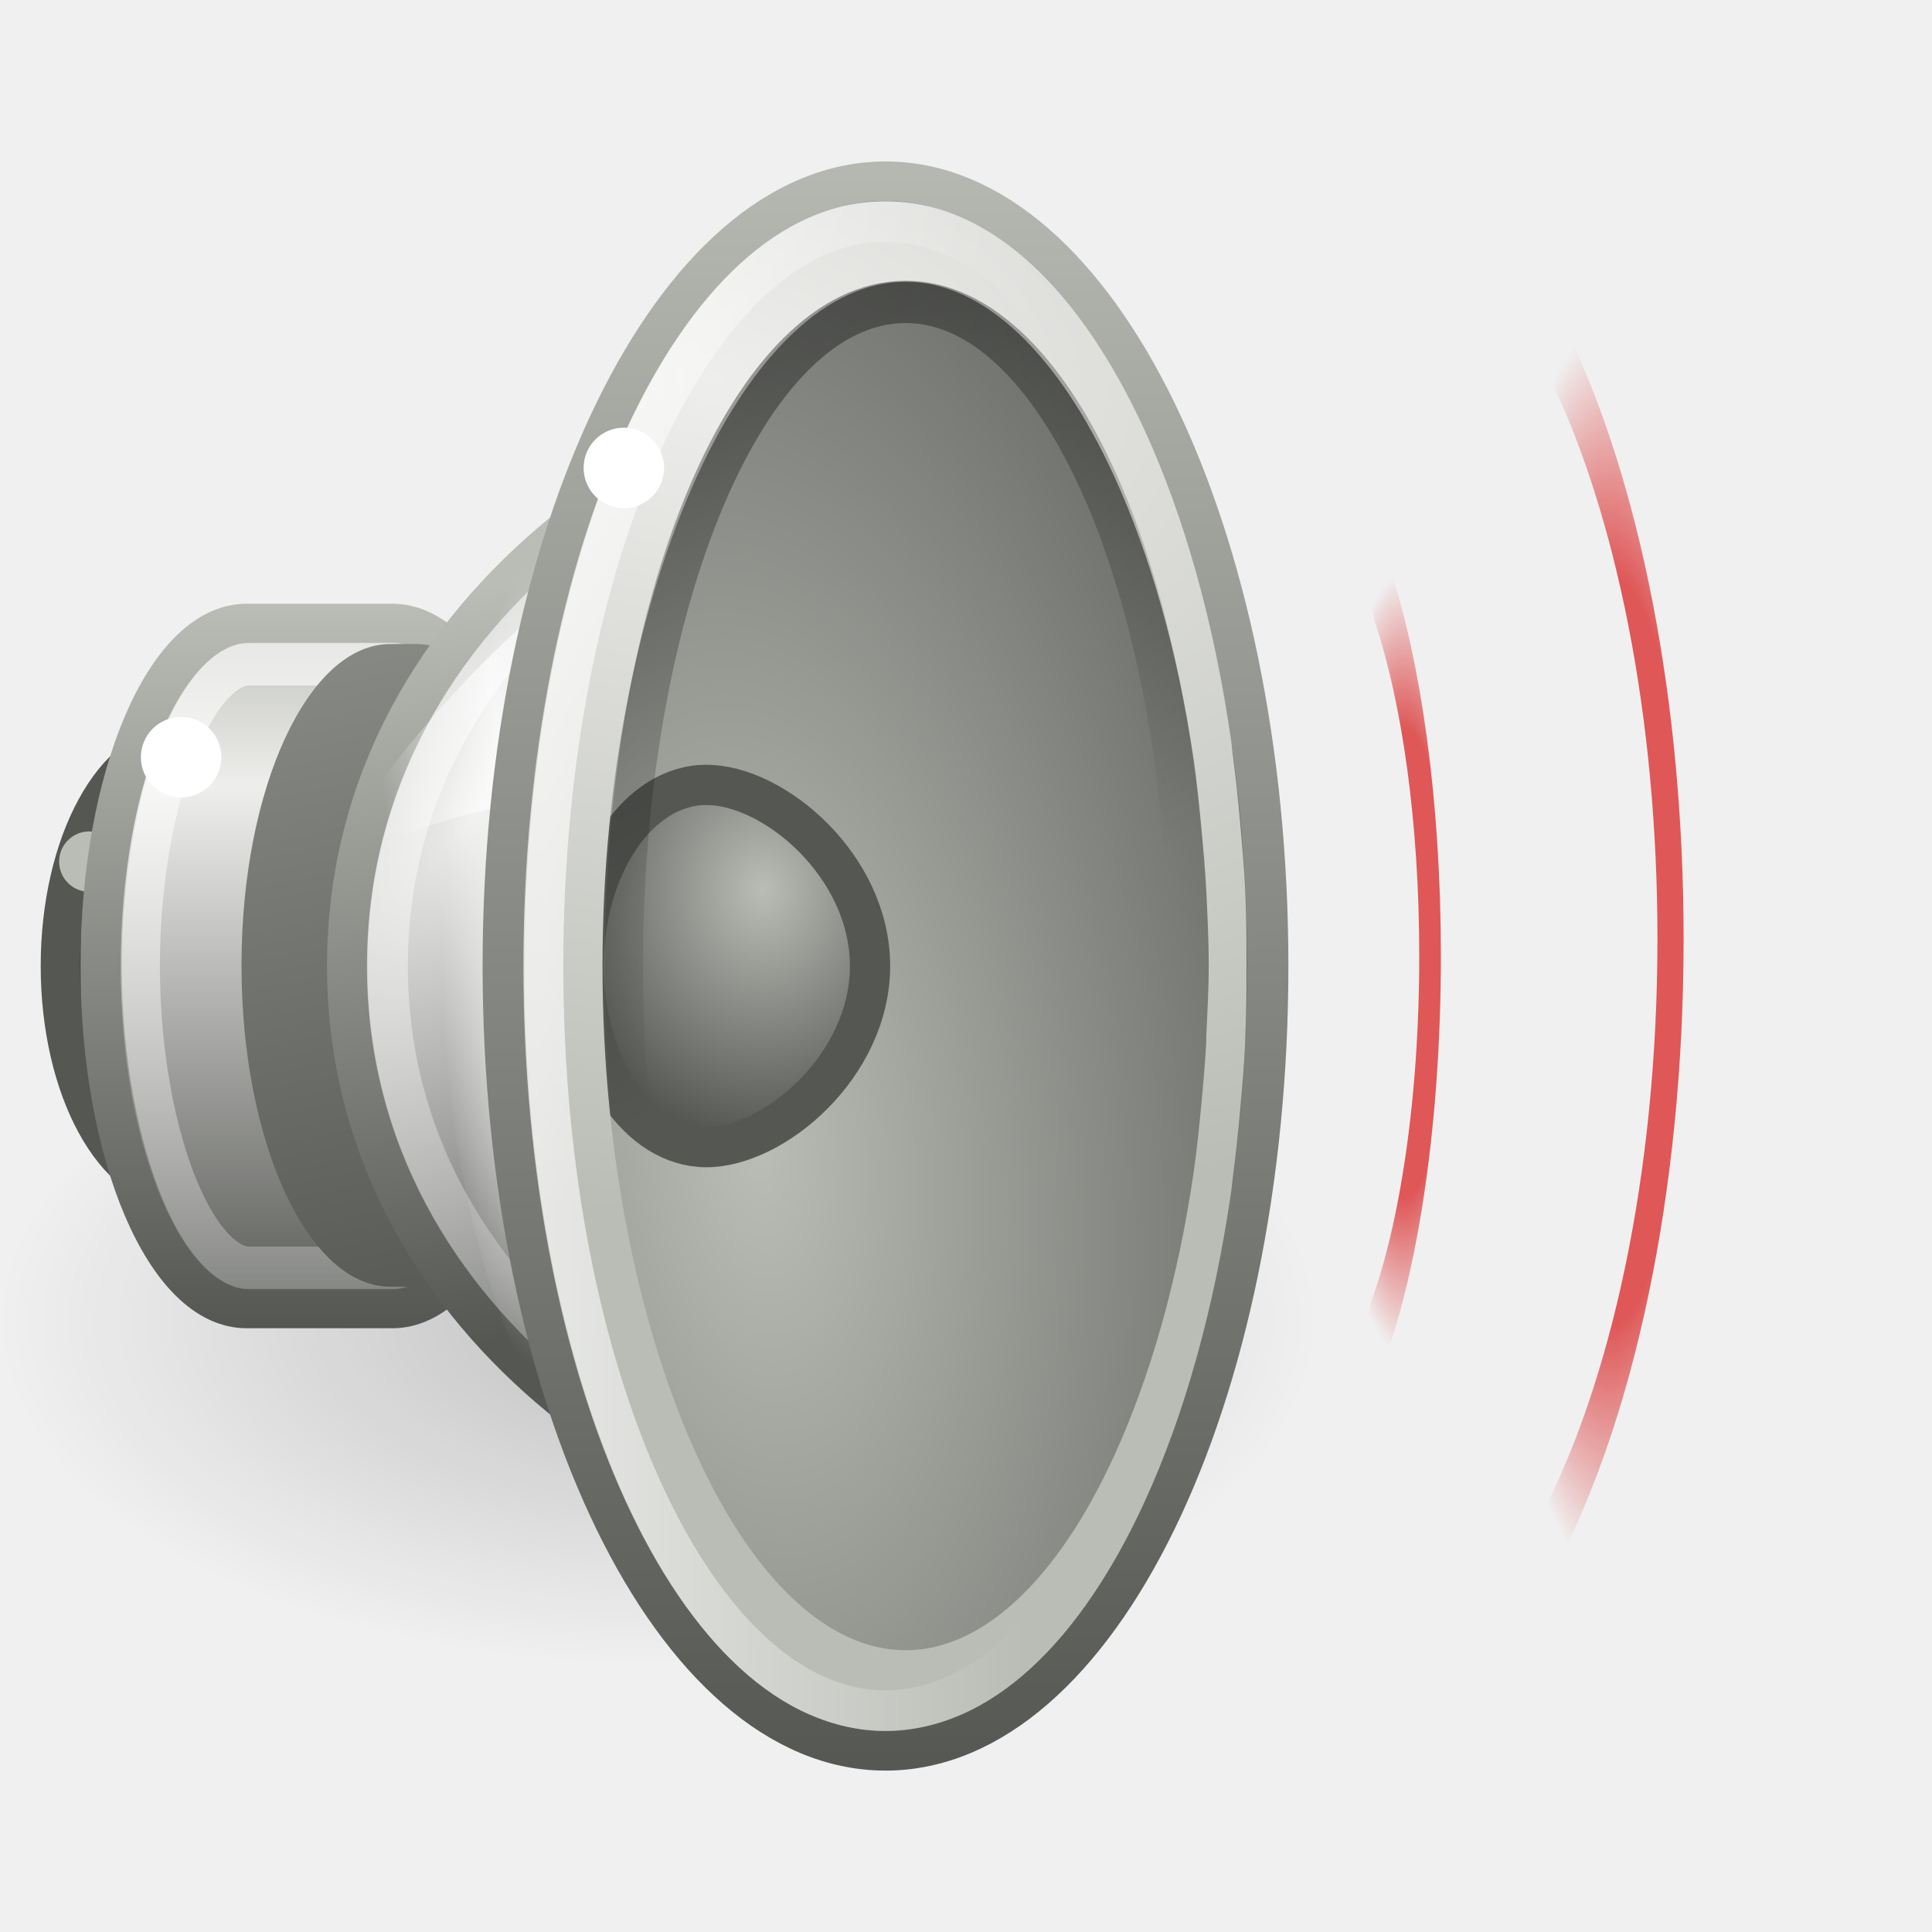
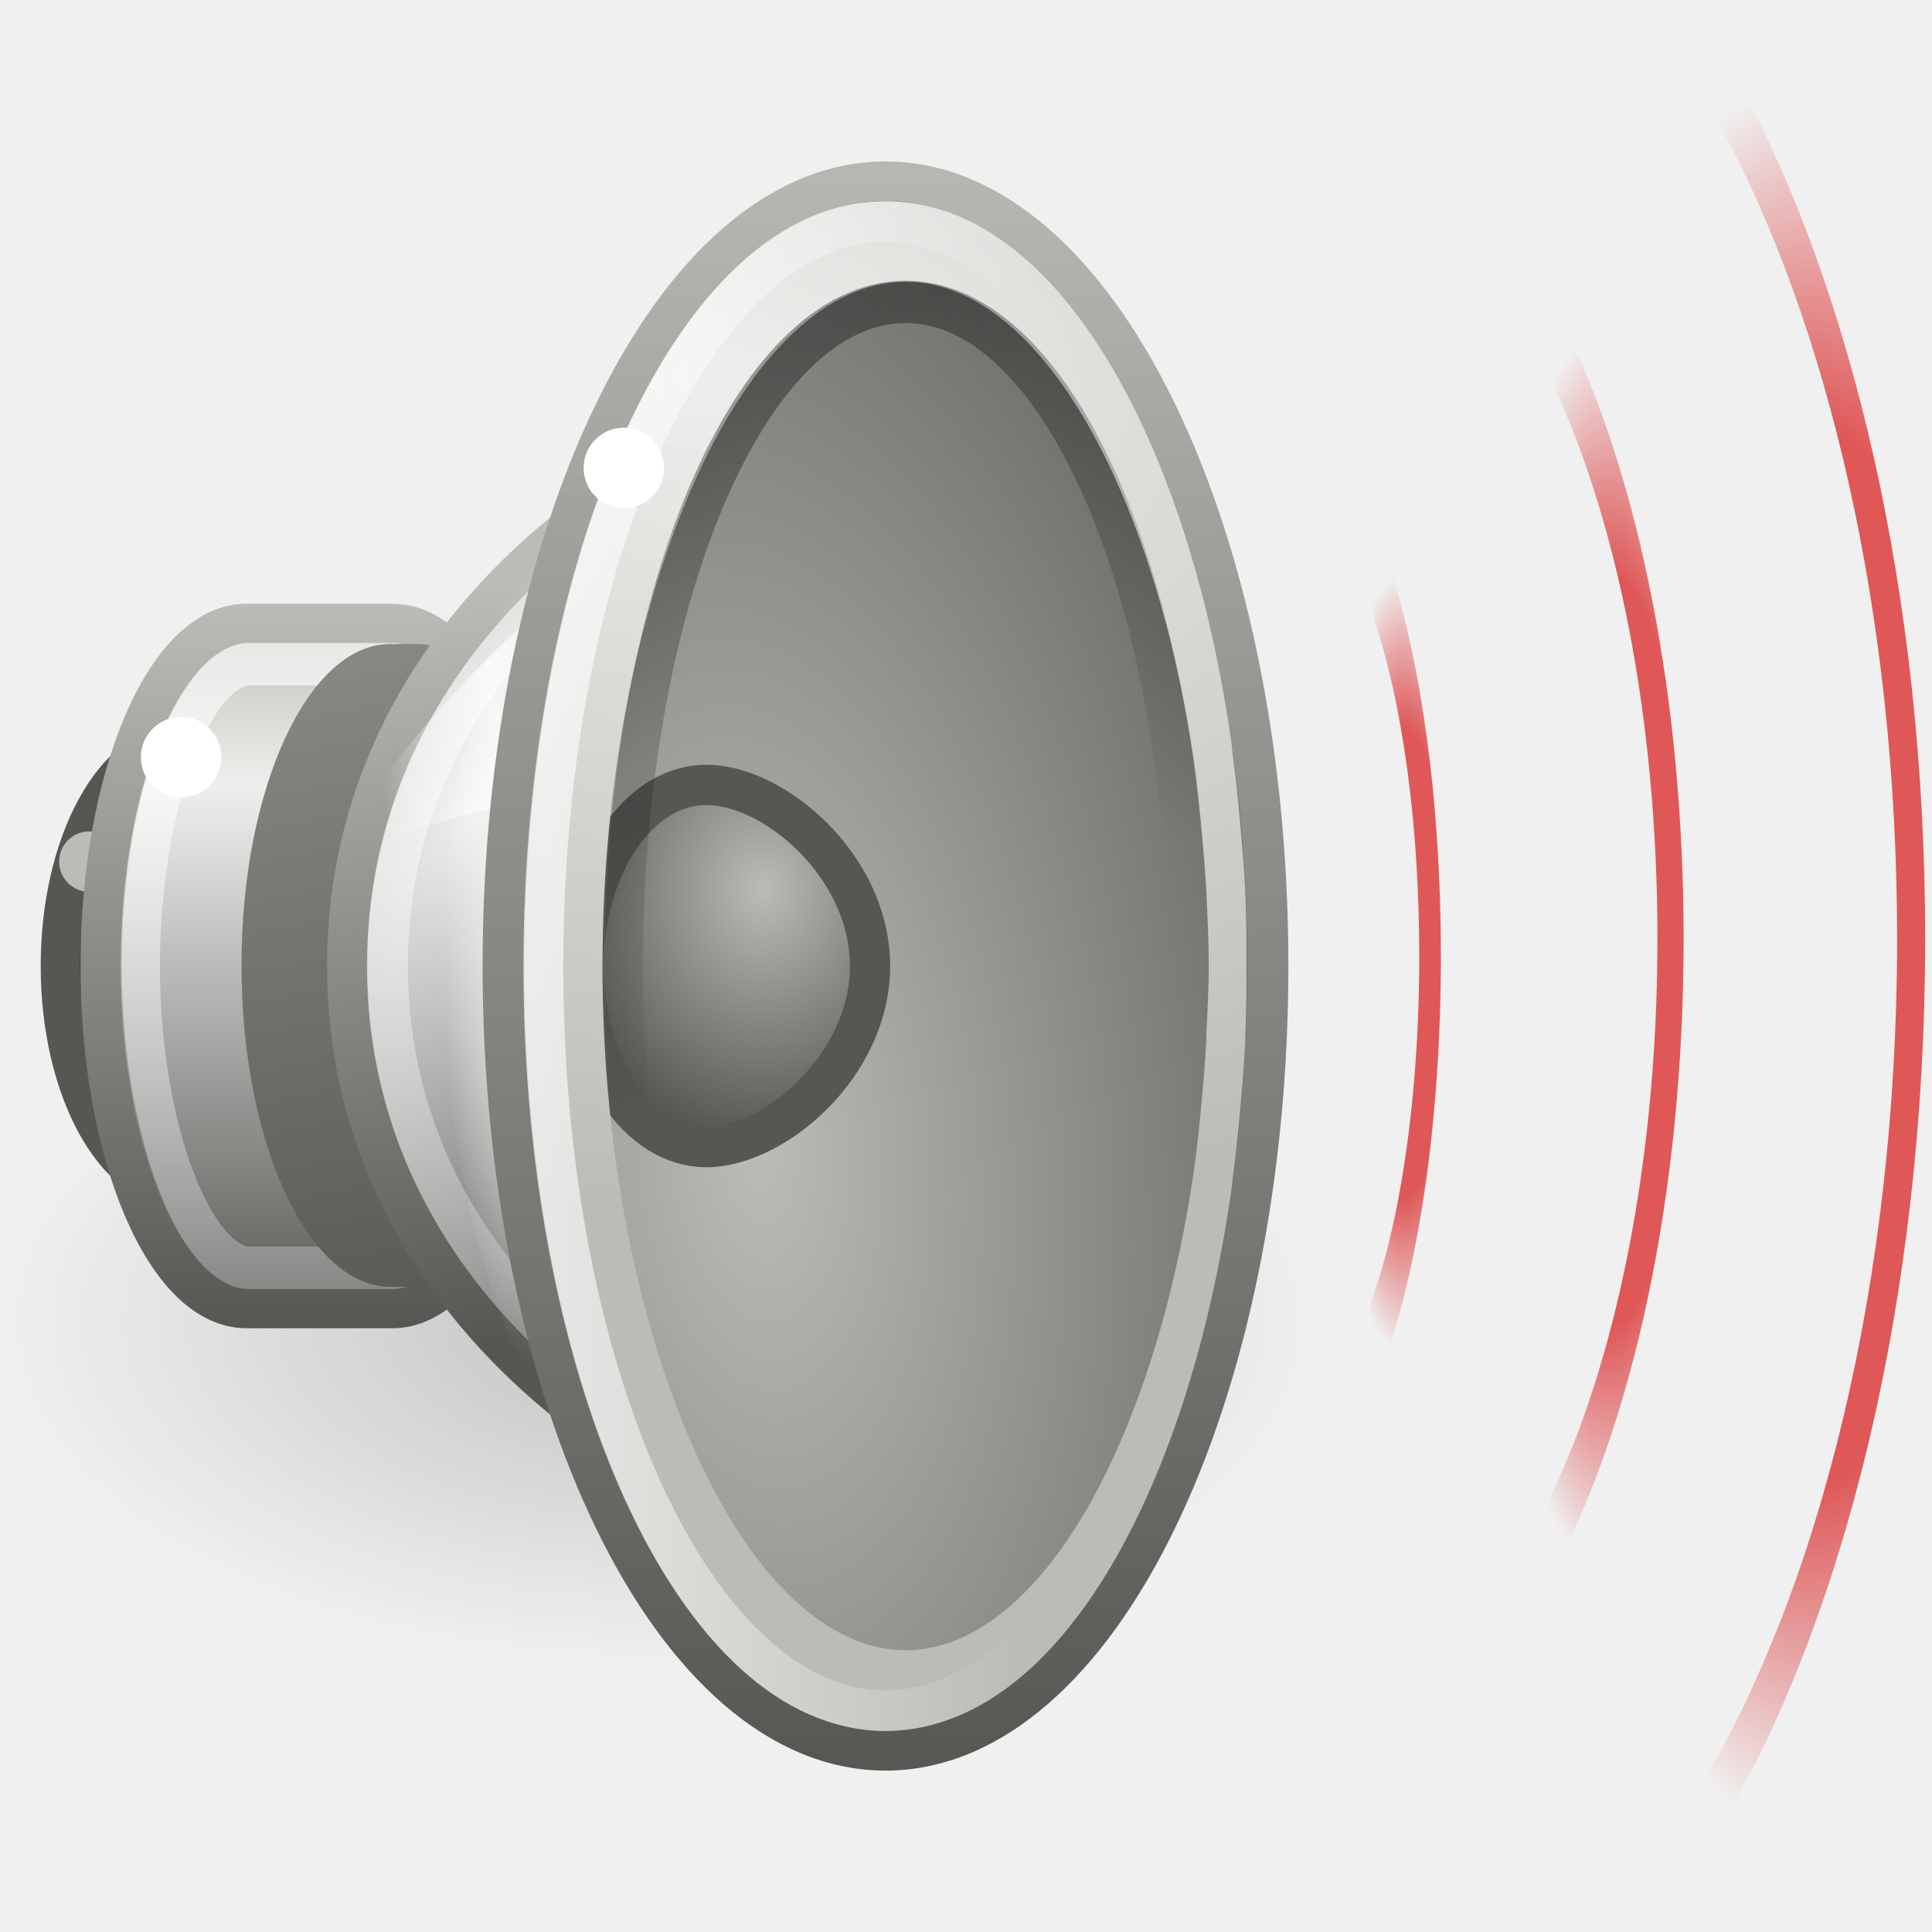
- <svg xmlns="http://www.w3.org/2000/svg" xmlns:xlink="http://www.w3.org/1999/xlink" width="48px" height="48px" id="svg7494">
+ <svg xmlns="http://www.w3.org/2000/svg" xmlns:xlink="http://www.w3.org/1999/xlink" width="48px" height="48px" id="svg7494" version="1.1">
  <defs id="defs7496">
+     <linearGradient id="linearGradient8659">
+       <stop id="stop8661" offset="0" style="stop-color:#df5757;stop-opacity:1" />
+       <stop style="stop-color:#df5757;stop-opacity:1" offset="0.6" id="stop8663" />
+       <stop id="stop8665" offset="1" style="stop-color:#df5757;stop-opacity:0" />
+     </linearGradient>
    <linearGradient id="linearGradient7277">
      <stop id="stop7279" offset="0" style="stop-color:#df5757;stop-opacity:1" />
      <stop style="stop-color:#df5757;stop-opacity:1" offset="0.6" id="stop7281" />
      <stop id="stop7283" offset="1" style="stop-color:#df5757;stop-opacity:0" />
    </linearGradient>
    <radialGradient xlink:href="#linearGradient7277" id="radialGradient6984" cx="60.641" cy="22.656" fx="60.641" fy="22.656" r="2.619" gradientTransform="matrix(2.145453,0,0,3.019163,-69.461,-45.74667)" gradientUnits="userSpaceOnUse" />
    <linearGradient id="linearGradient7269">
      <stop id="stop7271" offset="0" style="stop-color:#df5757;stop-opacity:1" />
      <stop style="stop-color:#df5757;stop-opacity:1" offset="0.6" id="stop7273" />
      <stop id="stop7275" offset="1" style="stop-color:#df5757;stop-opacity:0" />
    </linearGradient>
    <radialGradient xlink:href="#linearGradient7269" id="radialGradient6976" cx="70.531" cy="22.734" fx="70.531" fy="22.734" r="3.598" gradientTransform="matrix(1.808712,0,0,3.523427,-57.03945,-57.36854)" gradientUnits="userSpaceOnUse" />
    <linearGradient id="linearGradient6700">
      <stop style="stop-color:#ffffff;stop-opacity:1;" offset="0" id="stop6702" />
      <stop style="stop-color:#ffffff;stop-opacity:0;" offset="1" id="stop6704" />
    </linearGradient>
    <linearGradient xlink:href="#linearGradient6700" id="linearGradient6706" x1="17.5" y1="25.587" x2="28.555" y2="25.699" gradientUnits="userSpaceOnUse" />
    <linearGradient id="linearGradient6628">
      <stop style="stop-color:#000000;stop-opacity:1;" offset="0" id="stop6630" />
      <stop style="stop-color:#000000;stop-opacity:0;" offset="1" id="stop6632" />
    </linearGradient>
    <linearGradient xlink:href="#linearGradient6628" id="linearGradient6634" x1="23.238" y1="12.159" x2="29.893" y2="26.354" gradientUnits="userSpaceOnUse" />
    <linearGradient id="linearGradient6607">
      <stop style="stop-color:#eeeeec;stop-opacity:1" offset="0" id="stop6609" />
      <stop style="stop-color:#babdb6;stop-opacity:1" offset="1" id="stop6611" />
    </linearGradient>
    <radialGradient xlink:href="#linearGradient6607" id="radialGradient6625" gradientUnits="userSpaceOnUse" gradientTransform="matrix(3.98663,0.1169977,0,-2.530036,-104.627,112.7434)" cx="30.685" cy="42.261" fx="30.685" fy="42.261" r="8.228" />
    <linearGradient id="linearGradient6589">
      <stop style="stop-color:#babdb6;stop-opacity:1" offset="0" id="stop6591" />
      <stop style="stop-color:#555753;stop-opacity:1" offset="1" id="stop6593" />
    </linearGradient>
    <radialGradient xlink:href="#linearGradient6589" id="radialGradient6603" cx="20.884" cy="20.434" fx="20.884" fy="20.434" r="4" gradientTransform="matrix(1.309394,0,0,1.560493,-8.388851,-9.784483)" gradientUnits="userSpaceOnUse" />
    <linearGradient id="linearGradient6643">
      <stop style="stop-color:#555753;stop-opacity:1" offset="0" id="stop6645" />
      <stop style="stop-color:#d3d7cf;stop-opacity:1" offset="1" id="stop6647" />
    </linearGradient>
    <linearGradient xlink:href="#linearGradient6643" id="linearGradient6801" gradientUnits="userSpaceOnUse" x1="33.431" y1="45.052" x2="33.431" y2="0.31" />
    <linearGradient id="linearGradient6667">
      <stop id="stop6669" offset="0" style="stop-color:#babdb6;stop-opacity:1" />
      <stop id="stop6671" offset="1" style="stop-color:#555753;stop-opacity:1" />
    </linearGradient>
    <radialGradient xlink:href="#linearGradient6667" id="radialGradient6595" cx="23.165" cy="30.233" fx="23.165" fy="30.233" r="8.189" gradientTransform="matrix(1.734627,-0.1698771,0.327755,3.617523,-27.42934,-73.69679)" gradientUnits="userSpaceOnUse" />
    <linearGradient id="linearGradient6573">
      <stop style="stop-color:#ffffff;stop-opacity:1;" offset="0" id="stop6575" />
      <stop style="stop-color:#ffffff;stop-opacity:0;" offset="1" id="stop6577" />
    </linearGradient>
    <linearGradient xlink:href="#linearGradient6573" id="linearGradient6579" x1="12.198" y1="9.26" x2="12.198" y2="47.497" gradientUnits="userSpaceOnUse" />
    <linearGradient id="linearGradient6379">
      <stop style="stop-color:white;stop-opacity:0;" offset="0" id="stop6381" />
      <stop id="stop21606" offset="0.5" style="stop-color:white;stop-opacity:1;" />
      <stop style="stop-color:white;stop-opacity:0;" offset="1" id="stop6383" />
    </linearGradient>
    <linearGradient xlink:href="#linearGradient6379" id="linearGradient6641" gradientUnits="userSpaceOnUse" x1="20.226" y1="20.334" x2="11.438" y2="21.75" gradientTransform="matrix(0.6666667,0,0,1,1.999787,-1)" />
    <linearGradient id="linearGradient6651">
      <stop style="stop-color:#ffffff;stop-opacity:1;" offset="0" id="stop6653" />
      <stop style="stop-color:#ffffff;stop-opacity:0;" offset="1" id="stop6655" />
    </linearGradient>
    <radialGradient xlink:href="#linearGradient6651" id="radialGradient6657" cx="23.987" cy="27.053" fx="23.987" fy="27.053" r="7.75" gradientTransform="matrix(-0.2432942,0,0,-1.254313,25.2214,61.87064)" gradientUnits="userSpaceOnUse" />
    <linearGradient id="linearGradient6627">
      <stop style="stop-color:#555753;stop-opacity:1" offset="0" id="stop6629" />
      <stop style="stop-color:#babdb6;stop-opacity:1" offset="1" id="stop6631" />
    </linearGradient>
    <linearGradient xlink:href="#linearGradient6627" id="linearGradient6545" x1="7.75" y1="33.047" x2="4.643" y2="12.064" gradientUnits="userSpaceOnUse" gradientTransform="matrix(0.9114584,0,0,0.8787879,2.700308,4.666654)" />
    <linearGradient id="linearGradient6633">
      <stop id="stop6635" offset="0" style="stop-color:#eeeeec;stop-opacity:1;" />
      <stop id="stop6637" offset="1" style="stop-color:#61635f;stop-opacity:1" />
    </linearGradient>
    <radialGradient xlink:href="#linearGradient6633" id="radialGradient6553" cx="9.32" cy="18.817" fx="9.32" fy="18.817" r="12.5" gradientTransform="matrix(0.7132478,0.5221478,-0.9280778,1.178489,22.51693,-6.7083)" gradientUnits="userSpaceOnUse" />
    <linearGradient id="linearGradient6546">
      <stop style="stop-color:#555753;stop-opacity:1;" offset="0" id="stop6548" />
      <stop style="stop-color:#888a85;stop-opacity:1" offset="1" id="stop6550" />
    </linearGradient>
    <linearGradient xlink:href="#linearGradient6546" id="linearGradient6558" gradientUnits="userSpaceOnUse" x1="80.693" y1="31.561" x2="77.125" y2="14" gradientTransform="translate(-70.00021,2)" />
    <linearGradient id="linearGradient6531">
      <stop style="stop-color:#ffffff;stop-opacity:1;" offset="0" id="stop6533" />
      <stop style="stop-color:#ffffff;stop-opacity:0;" offset="1" id="stop6535" />
    </linearGradient>
    <linearGradient xlink:href="#linearGradient6531" id="linearGradient6537" x1="3.845" y1="15.561" x2="3.845" y2="39.884" gradientUnits="userSpaceOnUse" />
    <linearGradient id="linearGradient5533">
      <stop style="stop-color:#555753;stop-opacity:1" offset="0" id="stop5535" />
      <stop style="stop-color:#babdb6;stop-opacity:1" offset="1" id="stop5537" />
    </linearGradient>
    <linearGradient xlink:href="#linearGradient5533" id="linearGradient5547" gradientUnits="userSpaceOnUse" x1="80.062" y1="14" x2="80.062" y2="-4.009" gradientTransform="matrix(0.90625,0,0,1,-65.92209,19)" />
    <linearGradient id="linearGradient2793">
      <stop style="stop-color:#babdb6;stop-opacity:1;" offset="0" id="stop2795" />
      <stop id="stop2801" offset="0.253" style="stop-color:#eeeeec;stop-opacity:1;" />
      <stop style="stop-color:#555753;stop-opacity:1" offset="1" id="stop2797" />
    </linearGradient>
    <linearGradient xlink:href="#linearGradient2793" id="linearGradient5545" gradientUnits="userSpaceOnUse" x1="78.5" y1="-4.007" x2="78.5" y2="14.001" gradientTransform="matrix(0.90625,0,0,1,-65.92209,19)" />
    <linearGradient id="linearGradient17123">
      <stop style="stop-color:black;stop-opacity:1;" offset="0" id="stop17125" />
      <stop style="stop-color:black;stop-opacity:0;" offset="1" id="stop17127" />
    </linearGradient>
    <radialGradient xlink:href="#linearGradient17123" id="radialGradient7118" gradientUnits="userSpaceOnUse" gradientTransform="matrix(1,0,0,0.330579,0,24.67693)" cx="11.402" cy="36.863" fx="11.402" fy="36.863" r="10.695" />
+     <radialGradient xlink:href="#linearGradient6958" id="radialGradient6964" cx="72.496" cy="22.844" fx="72.496" fy="22.844" r="4.82" gradientTransform="matrix(2.699942,0,0,3.571388,-122.4685,-58.74013)" gradientUnits="userSpaceOnUse" />
+     <linearGradient id="linearGradient6958">
+       <stop style="stop-color:#729fcf;stop-opacity:1;" offset="0" id="stop6960" />
+       <stop id="stop6966" offset="0.6" style="stop-color:#729fcf;stop-opacity:1;" />
+       <stop style="stop-color:#729fcf;stop-opacity:0;" offset="1" id="stop6962" />
+     </linearGradient>
+     <radialGradient xlink:href="#linearGradient8659" id="radialGradient6968" gradientUnits="userSpaceOnUse" gradientTransform="matrix(2.699942,0,0,3.682843,-122.4685,-61.28619)" cx="72.496" cy="22.844" fx="72.496" fy="22.844" r="4.82" />
  </defs>
  <g id="layer1">
    <path style="opacity:0.2;fill:url(#radialGradient7118);fill-opacity:1;stroke:none;stroke-width:1;stroke-linecap:round;stroke-linejoin:round;stroke-miterlimit:4;stroke-dasharray:none;stroke-dashoffset:1.2;stroke-opacity:1;display:inline" id="path16236" d="M 22.097,36.863 A 10.695,3.536 0 1 1 0.707,36.863 A 10.695,3.536 0 1 1 22.097,36.863 z" transform="matrix(1.536591,0,0,2.419973,-1.172533,-56.38486)" />
    <path style="fill:#2e3436;fill-opacity:1;stroke:#555753;stroke-width:1.303;stroke-linecap:round;stroke-linejoin:miter;stroke-miterlimit:4;stroke-dasharray:none;stroke-dashoffset:0;stroke-opacity:1;display:inline" id="path5330" d="M 8,25 A 4,7 0 1 1 0,25 A 4,7 0 1 1 8,25 z" transform="matrix(0.75,0,0,0.7857143,1.499787,4.357156)" />
    <path style="opacity:1;fill:#babdb6;fill-opacity:1;stroke:none;stroke-width:1;stroke-linecap:round;stroke-linejoin:round;stroke-miterlimit:4;stroke-dasharray:none;stroke-dashoffset:1.2;stroke-opacity:1;display:inline" id="path6659" d="M 4.5,20.75 A 0.75,0.75 0 1 1 3,20.75 A 0.75,0.75 0 1 1 4.5,20.75 z" transform="translate(-1.531463,0.6562497)" />
    <path style="fill:url(#linearGradient5545);fill-opacity:1;stroke:url(#linearGradient5547);stroke-width:1;stroke-linecap:round;stroke-linejoin:miter;stroke-miterlimit:4;stroke-dasharray:none;stroke-dashoffset:0;stroke-opacity:1;display:inline" d="M 6.125,15.5 C 4.124,15.5 2.5,19.308 2.5,24 C 2.5,28.692 4.124,32.5 6.125,32.5 L 9.75,32.5 C 11.751,32.5 13.375,28.692 13.375,24 C 13.375,19.308 11.751,15.5 9.75,15.5 L 6.125,15.5 z" id="path2766" />
    <path style="opacity:0.6;fill:none;fill-opacity:1;stroke:url(#linearGradient6537);stroke-width:1.058;stroke-linecap:round;stroke-linejoin:miter;stroke-miterlimit:4;stroke-dasharray:none;stroke-dashoffset:0;stroke-opacity:1;display:inline" id="path5556" d="M 5.5,14.5 C 4.974,14.5 4.234,15.046 3.594,16.406 C 2.954,17.767 2.5,19.782 2.5,22 C 2.5,24.218 2.954,26.233 3.594,27.594 C 4.234,28.954 4.974,29.5 5.5,29.5 L 9.5,29.5 C 10.026,29.5 10.766,28.954 11.406,27.594 C 12.046,26.233 12.5,24.218 12.5,22 C 12.5,19.782 12.046,17.767 11.406,16.406 C 10.766,15.046 10.026,14.5 9.5,14.5 L 5.5,14.5 z" transform="matrix(0.89375,0,0,1,1.265412,2)" />
    <path style="opacity:1;fill:url(#linearGradient6558);fill-opacity:1;stroke:none;stroke-width:1;stroke-linecap:round;stroke-linejoin:miter;stroke-miterlimit:4;stroke-dasharray:none;stroke-dashoffset:0;stroke-opacity:1;display:inline" d="M 9.697,16 C 7.656,16 6,19.577 6,23.984 C 6,28.392 7.656,31.969 9.697,31.969 L 10.334,31.969 C 12.375,31.969 14.031,28.392 14.031,23.984 C 14.031,19.577 12.375,16 10.334,16 L 9.697,16 z" id="path6556" />
    <path style="fill:url(#radialGradient6553);fill-opacity:1;stroke:url(#linearGradient6545);stroke-width:1;stroke-linecap:round;stroke-linejoin:miter;stroke-miterlimit:4;stroke-dasharray:none;stroke-dashoffset:0;stroke-opacity:1;display:inline" d="M 8.625,24 C 8.625,33.227 17.812,38.5 23.5,38.5 C 27.437,38.5 30.5,32.004 30.5,24 C 30.5,15.996 27.437,9.5 23.5,9.5 C 17.812,9.5 8.625,14.773 8.625,24 z" id="path1871" />
    <path style="fill:url(#radialGradient6657);fill-opacity:1;stroke:none;stroke-width:0.878;stroke-linecap:round;stroke-linejoin:miter;stroke-miterlimit:4;stroke-dasharray:none;stroke-dashoffset:0;stroke-opacity:1;display:inline" id="path6649" d="M 33,27.938 A 7.75,16.562 0 1 1 17.5,27.938 A 7.75,16.562 0 1 1 33,27.938 z" transform="matrix(1.322581,0,0,1.026415,-12.14537,-4.675471)" />
    <path style="opacity:0.734;fill:url(#linearGradient6641);fill-opacity:1;fill-rule:evenodd;stroke:none;stroke-width:1px;stroke-linecap:butt;stroke-linejoin:miter;stroke-opacity:1;display:inline" d="M 16,13.375 C 13.416,14.77 10.541,17.571 8,21.5 C 10.699,20.374 13.491,19.54 16,19.75 L 16,13.375 z" id="path6639" />
    <path style="opacity:0.586;fill:none;fill-opacity:1;stroke:url(#linearGradient6579);stroke-width:1.127;stroke-linecap:round;stroke-linejoin:miter;stroke-miterlimit:4;stroke-dasharray:none;stroke-dashoffset:0;stroke-opacity:1;display:inline" id="path6567" d="M 22.812,6.5 C 20.017,6.5 16.088,7.933 12.969,10.594 C 9.849,13.254 7.5,17.074 7.5,22 C 7.5,26.926 9.849,30.746 12.969,33.406 C 16.088,36.067 20.017,37.5 22.812,37.5 C 24.395,37.5 26.045,36.056 27.344,33.25 C 28.642,30.444 29.5,26.429 29.5,22 C 29.5,17.571 28.642,13.556 27.344,10.75 C 26.045,7.944 24.395,6.5 22.812,6.5 z" transform="matrix(0.9034091,0,0,0.8709678,2.849219,4.838709)" />
    <path style="fill:url(#radialGradient6595);fill-opacity:1;stroke:url(#linearGradient6801);stroke-width:0.832;stroke-linecap:round;stroke-linejoin:miter;stroke-miterlimit:4;stroke-dasharray:none;stroke-dashoffset:0;stroke-opacity:1;display:inline" id="path1873" d="M 33,27.938 A 7.75,16.562 0 1 1 17.5,27.938 A 7.75,16.562 0 1 1 33,27.938 z" transform="matrix(1.225806,0,0,1.177358,-8.951807,-8.892453)" />
    <path style="fill:url(#radialGradient6603);fill-opacity:1;stroke:#555753;stroke-width:1;stroke-linecap:round;stroke-linejoin:miter;stroke-miterlimit:4;stroke-dashoffset:0;stroke-opacity:1;display:inline" d="M 21.616,24 C 21.616,26.484 19.233,28.5 17.55,28.5 C 15.866,28.5 14.5,26.484 14.5,24 C 14.5,21.516 15.866,19.5 17.55,19.5 C 19.233,19.5 21.616,21.516 21.616,24 z" id="path3672" />
    <path style="opacity:1;fill:url(#radialGradient6625);fill-opacity:1;stroke:none;stroke-width:0.903;stroke-linecap:round;stroke-linejoin:miter;stroke-miterlimit:4;stroke-dasharray:none;stroke-dashoffset:0;stroke-opacity:1;display:inline" d="M 22,5 C 19.367,5 17.142,7.25 15.562,10.688 C 13.983,14.125 13.031,18.83 13.031,24 C 13.031,29.17 13.983,33.875 15.562,37.312 C 17.142,40.75 19.367,43 22,43 C 24.632,43 26.858,40.75 28.437,37.312 C 29.424,35.164 30.174,32.501 30.594,29.562 C 30.607,29.47 30.612,29.375 30.625,29.281 C 30.701,28.714 30.761,28.15 30.812,27.562 C 30.863,27.016 30.91,26.469 30.937,25.906 C 30.939,25.875 30.936,25.844 30.937,25.812 C 30.965,25.217 30.969,24.612 30.969,24 C 30.969,23.356 30.968,22.72 30.937,22.094 C 30.911,21.537 30.86,20.979 30.812,20.438 C 30.761,19.85 30.701,19.286 30.625,18.719 C 30.611,18.624 30.608,18.532 30.594,18.438 C 30.174,15.499 29.424,12.836 28.437,10.688 C 26.858,7.25 24.632,5 22,5 z M 22.5,7 C 24.422,7 26.28,8.766 27.687,11.844 C 28.567,13.768 29.264,16.179 29.656,18.875 C 29.734,19.414 29.79,19.97 29.844,20.531 C 29.891,21.057 29.943,21.585 29.969,22.125 C 30,22.745 30.031,23.361 30.031,24 C 30.031,24.596 29.996,25.17 29.969,25.75 C 29.967,25.791 29.97,25.834 29.969,25.875 C 29.941,26.412 29.894,26.948 29.844,27.469 C 29.79,28.03 29.734,28.586 29.656,29.125 C 29.264,31.821 28.567,34.232 27.687,36.156 C 26.28,39.234 24.422,41 22.5,41 C 20.578,41 18.719,39.234 17.312,36.156 C 15.905,33.078 14.969,28.766 14.969,24 C 14.969,19.234 15.905,14.922 17.312,11.844 C 18.719,8.766 20.578,7 22.5,7 z" id="path6605" />
    <path style="opacity:0.366;fill:none;fill-opacity:1;stroke:url(#linearGradient6634);stroke-width:1.054;stroke-linecap:round;stroke-linejoin:miter;stroke-miterlimit:4;stroke-dasharray:none;stroke-dashoffset:0;stroke-opacity:1;display:inline" id="path6615" d="M 33,27.938 A 7.75,16.562 0 1 1 17.5,27.938 A 7.75,16.562 0 1 1 33,27.938 z" transform="matrix(0.9032258,0,0,0.9962264,-0.3066663,-3.832075)" />
    <path style="opacity:1;fill:#ffffff;fill-opacity:1;stroke:none;stroke-width:1;stroke-linecap:round;stroke-linejoin:round;stroke-miterlimit:4;stroke-dasharray:none;stroke-dashoffset:1.2;stroke-opacity:1;display:inline" id="path6661" d="M 21.5,13.5 A 1,1 0 1 1 19.5,13.5 A 1,1 0 1 1 21.5,13.5 z" transform="translate(-16.00021,5.3125)" />
    <path style="opacity:0.655;fill:none;fill-opacity:1;stroke:url(#linearGradient6706);stroke-width:0.903;stroke-linecap:round;stroke-linejoin:miter;stroke-miterlimit:4;stroke-dasharray:none;stroke-dashoffset:0;stroke-opacity:1;display:inline" id="path6698" d="M 33,27.938 A 7.75,16.562 0 1 1 17.5,27.938 A 7.75,16.562 0 1 1 33,27.938 z" transform="matrix(1.096775,0,0,1.116981,-5.693772,-7.20566)" />
    <path style="opacity:1;fill:#ffffff;fill-opacity:1;stroke:none;stroke-width:1;stroke-linecap:round;stroke-linejoin:round;stroke-miterlimit:4;stroke-dasharray:none;stroke-dashoffset:1.2;stroke-opacity:1;display:inline" id="path5501" d="M 21.5,13.5 A 1,1 0 1 1 19.5,13.5 A 1,1 0 1 1 21.5,13.5 z" transform="translate(-5.000213,-1.875)" />
    <g style="stroke:#df5757;stroke-width:1;stroke-miterlimit:4;stroke-dasharray:none;display:inline" id="g27916" transform="matrix(0.5164697,0,0,1.224298,3.543239,-4.221456)">
      <path id="path21632" d="M 67.562,34.781 C 71.176,31.9 73.5,27.478 73.5,22.5 C 73.5,17.794 71.436,13.57 68.156,10.688" style="opacity:1;fill:none;fill-opacity:1;stroke:url(#radialGradient6976);stroke-width:1.258;stroke-linecap:round;stroke-linejoin:round;stroke-miterlimit:4;stroke-dasharray:none;stroke-dashoffset:1.2;stroke-opacity:1;display:inline" />
    </g>
    <g style="stroke:#df5757;stroke-width:1;stroke-miterlimit:4;stroke-dasharray:none;display:inline" id="g28807" transform="matrix(0.3535062,0,0,1.224298,13.43546,-3.800606)">
      <path id="path27920" d="M 58.781,30.156 C 61.051,28.376 62.5,25.606 62.5,22.5 C 62.5,19.561 61.188,16.94 59.125,15.156" style="opacity:1;fill:none;fill-opacity:1;stroke:url(#radialGradient6984);stroke-width:1.52;stroke-linecap:round;stroke-linejoin:round;stroke-miterlimit:4;stroke-dasharray:none;stroke-dashoffset:1.2;stroke-opacity:1;display:inline" />
    </g>
+     <g style="display:inline;stroke:url(#radialGradient6964)" id="g26136" transform="matrix(0.5949393,0,0,1.224298,1.374015,-4.222162)">
+       <path id="path25249" d="M 69.031,40.188 C 74.191,36.021 77.5,29.643 77.5,22.5 77.5,15.735 74.54,9.664 69.844,5.5" style="display:inline;opacity:1;fill:none;fill-opacity:1;stroke:url(#radialGradient6968);stroke-width:1.172;stroke-linecap:round;stroke-linejoin:round;stroke-miterlimit:4;stroke-dasharray:none;stroke-dashoffset:1.2;stroke-opacity:1" />
+     </g>
  </g>
</svg>
